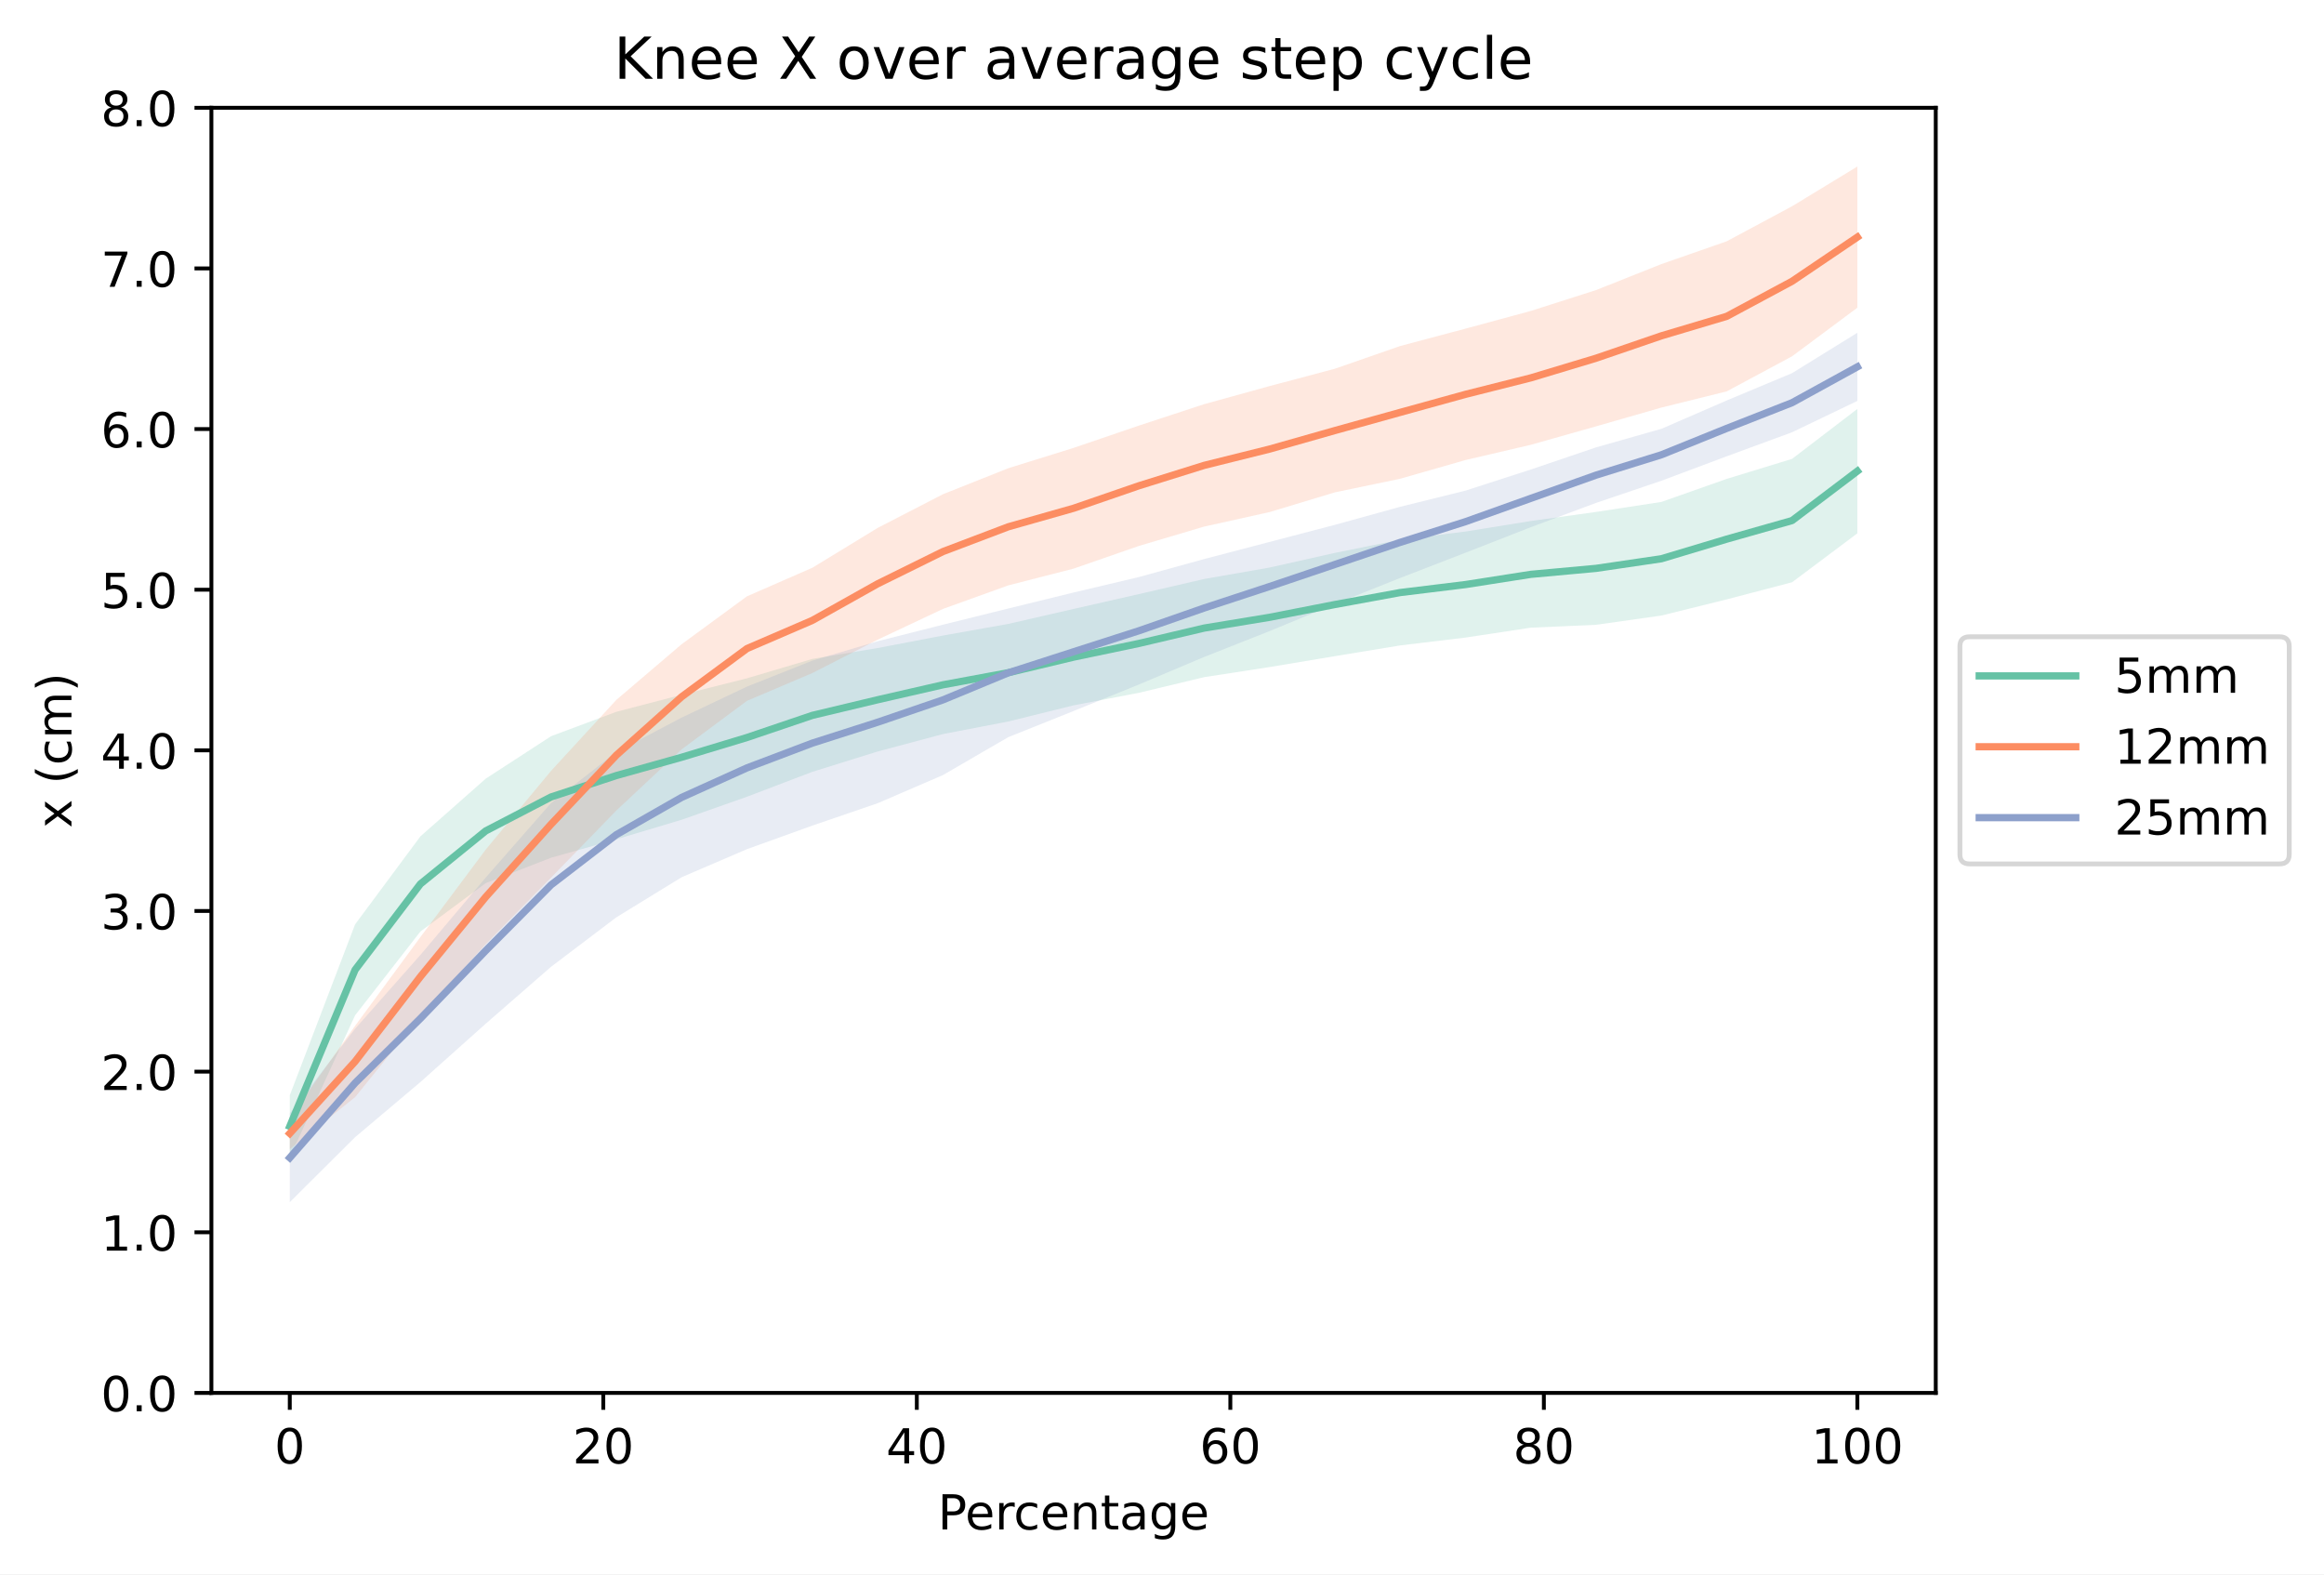
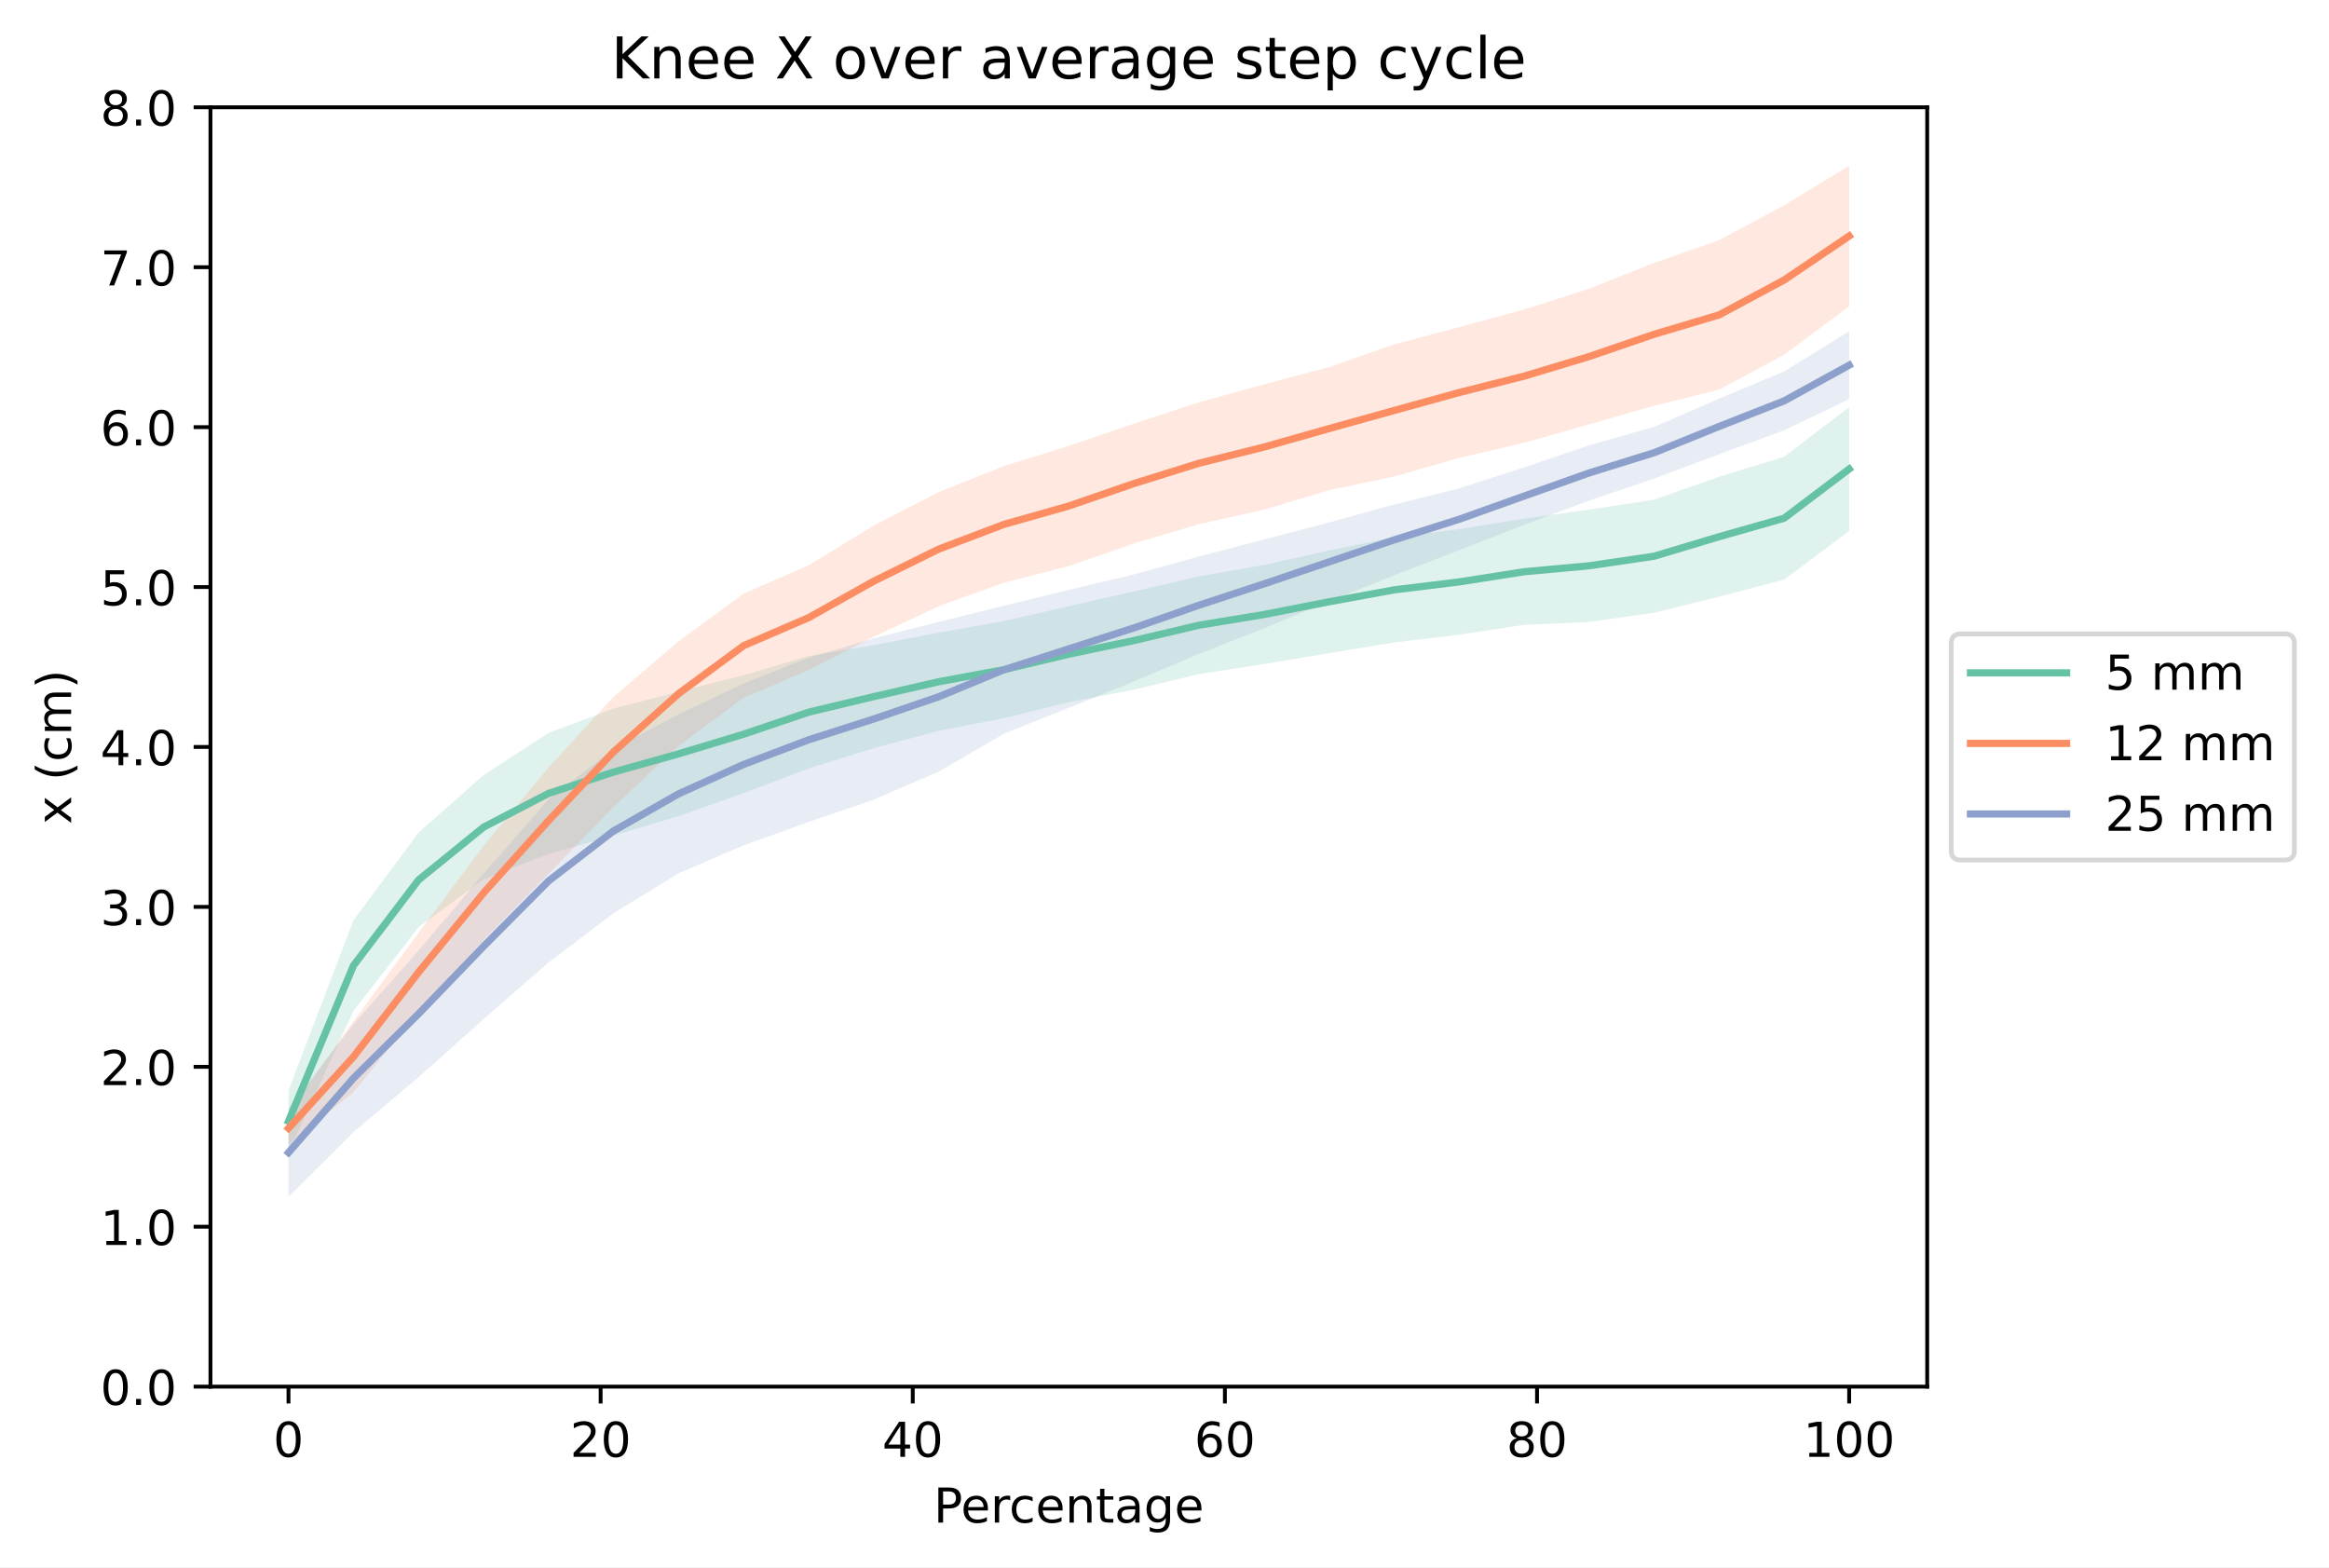
- <svg xmlns="http://www.w3.org/2000/svg" xmlns:xlink="http://www.w3.org/1999/xlink" width="481.308pt" height="325.986pt" viewBox="0 0 481.308 325.986" version="1.1">
+ <svg xmlns="http://www.w3.org/2000/svg" xmlns:xlink="http://www.w3.org/1999/xlink" width="484.486pt" height="325.986pt" viewBox="0 0 484.486 325.986" version="1.1">
  <defs>
    <style type="text/css">*{stroke-linejoin: round; stroke-linecap: butt}</style>
  </defs>
  <g id="figure_1">
    <g id="patch_1">
-       <path d="M 0 325.986  L 481.308 325.986  L 481.308 0  L 0 0  z " style="fill: #ffffff" />
+       <path d="M 0 325.986  L 484.486 325.986  L 484.486 0  L 0 0  z " style="fill: #ffffff" />
    </g>
    <g id="axes_1">
      <g id="patch_2">
        <path d="M 43.781 288.43  L 400.901 288.43  L 400.901 22.318  L 43.781 22.318  z " style="fill: #ffffff" />
      </g>
      <g id="FillBetweenPolyCollection_1">
-         <path d="M 60.014 226.812  L 60.014 239.657  L 73.541 210.243  L 87.069 192.886  L 100.596 182.869  L 114.123 177.612  L 127.65 173.793  L 141.178 169.742  L 154.705 164.978  L 168.232 159.822  L 181.759 155.613  L 195.287 152.002  L 208.814 149.399  L 222.341 146.055  L 235.869 143.459  L 249.396 140.218  L 262.923 138.13  L 276.45 135.872  L 289.978 133.648  L 303.505 132.023  L 317.032 129.974  L 330.559 129.376  L 344.087 127.462  L 357.614 124.112  L 371.141 120.569  L 384.669 110.431  L 384.669 84.673  L 384.669 84.673  L 371.141 95.019  L 357.614 99.16  L 344.087 103.933  L 330.559 106.004  L 317.032 107.886  L 303.505 110.065  L 289.978 111.755  L 276.45 114.49  L 262.923 117.525  L 249.396 119.889  L 235.869 123.019  L 222.341 126.094  L 208.814 129.195  L 195.287 131.604  L 181.759 134.191  L 168.232 136.445  L 154.705 140.455  L 141.178 143.862  L 127.65 147.393  L 114.123 152.446  L 100.596 161.238  L 87.069 173.186  L 73.541 191.408  L 60.014 226.812  z " clip-path="url(#pacc572ce08)" style="fill: #66c2a5; fill-opacity: 0.2" />
+         <path d="M 60.014 226.812  L 60.014 239.657  L 73.541 210.243  L 87.069 192.886  L 100.596 182.869  L 114.123 177.612  L 127.65 173.793  L 141.178 169.742  L 154.705 164.978  L 168.232 159.822  L 181.759 155.613  L 195.287 152.002  L 208.814 149.399  L 222.341 146.055  L 235.869 143.459  L 249.396 140.218  L 262.923 138.13  L 276.45 135.872  L 289.978 133.648  L 303.505 132.023  L 317.032 129.974  L 330.559 129.376  L 344.087 127.462  L 357.614 124.112  L 371.141 120.569  L 384.669 110.431  L 384.669 84.673  L 384.669 84.673  L 371.141 95.019  L 357.614 99.16  L 344.087 103.933  L 330.559 106.004  L 317.032 107.886  L 303.505 110.065  L 289.978 111.755  L 276.45 114.49  L 262.923 117.525  L 249.396 119.889  L 235.869 123.019  L 222.341 126.094  L 208.814 129.195  L 195.287 131.604  L 181.759 134.191  L 168.232 136.445  L 154.705 140.455  L 141.178 143.862  L 127.65 147.393  L 114.123 152.446  L 100.596 161.238  L 87.069 173.186  L 73.541 191.408  L 60.014 226.812  z " clip-path="url(#p4d98923d6b)" style="fill: #66c2a5; fill-opacity: 0.2" />
      </g>
      <g id="FillBetweenPolyCollection_2">
-         <path d="M 60.014 231.448  L 60.014 237.941  L 73.541 227.193  L 87.069 210.433  L 100.596 195.53  L 114.123 181.738  L 127.65 167.824  L 141.178 155.154  L 154.705 145.115  L 168.232 139.367  L 181.759 132.46  L 195.287 126.09  L 208.814 121.215  L 222.341 117.749  L 235.869 113.046  L 249.396 109.036  L 262.923 106.038  L 276.45 101.955  L 289.978 99.134  L 303.505 95.262  L 317.032 92.106  L 330.559 88.28  L 344.087 84.397  L 357.614 81.041  L 371.141 73.78  L 384.669 63.717  L 384.669 34.478  L 384.669 34.478  L 371.141 42.709  L 357.614 49.963  L 344.087 54.68  L 330.559 60.063  L 317.032 64.388  L 303.505 68.054  L 289.978 71.652  L 276.45 76.357  L 262.923 79.95  L 249.396 83.688  L 235.869 88.128  L 222.341 92.746  L 208.814 96.956  L 195.287 102.34  L 181.759 109.32  L 168.232 117.569  L 154.705 123.477  L 141.178 133.39  L 127.65 144.921  L 114.123 159.629  L 100.596 175.929  L 87.069 194.035  L 73.541 212.421  L 60.014 231.448  z " clip-path="url(#pacc572ce08)" style="fill: #fc8d62; fill-opacity: 0.2" />
+         <path d="M 60.014 231.448  L 60.014 237.941  L 73.541 227.193  L 87.069 210.433  L 100.596 195.53  L 114.123 181.738  L 127.65 167.824  L 141.178 155.154  L 154.705 145.115  L 168.232 139.367  L 181.759 132.46  L 195.287 126.09  L 208.814 121.215  L 222.341 117.749  L 235.869 113.046  L 249.396 109.036  L 262.923 106.038  L 276.45 101.955  L 289.978 99.134  L 303.505 95.262  L 317.032 92.106  L 330.559 88.28  L 344.087 84.397  L 357.614 81.041  L 371.141 73.78  L 384.669 63.717  L 384.669 34.478  L 384.669 34.478  L 371.141 42.709  L 357.614 49.963  L 344.087 54.68  L 330.559 60.063  L 317.032 64.388  L 303.505 68.054  L 289.978 71.652  L 276.45 76.357  L 262.923 79.95  L 249.396 83.688  L 235.869 88.128  L 222.341 92.746  L 208.814 96.956  L 195.287 102.34  L 181.759 109.32  L 168.232 117.569  L 154.705 123.477  L 141.178 133.39  L 127.65 144.921  L 114.123 159.629  L 100.596 175.929  L 87.069 194.035  L 73.541 212.421  L 60.014 231.448  z " clip-path="url(#p4d98923d6b)" style="fill: #fc8d62; fill-opacity: 0.2" />
      </g>
      <g id="FillBetweenPolyCollection_3">
-         <path d="M 60.014 230.541  L 60.014 248.937  L 73.541 235.477  L 87.069 224.057  L 100.596 211.977  L 114.123 200.193  L 127.65 189.945  L 141.178 181.642  L 154.705 175.832  L 168.232 170.958  L 181.759 166.326  L 195.287 160.495  L 208.814 152.643  L 222.341 147.226  L 235.869 141.739  L 249.396 136.03  L 262.923 130.686  L 276.45 125.093  L 289.978 119.677  L 303.505 114.451  L 317.032 109.162  L 330.559 104.131  L 344.087 99.548  L 357.614 94.483  L 371.141 89.507  L 384.669 83.015  L 384.669 68.903  L 384.669 68.903  L 371.141 77.267  L 357.614 82.922  L 344.087 88.792  L 330.559 92.633  L 317.032 97.223  L 303.505 101.594  L 289.978 104.944  L 276.45 108.681  L 262.923 112.22  L 249.396 115.759  L 235.869 119.491  L 222.341 122.693  L 208.814 126.002  L 195.287 129.357  L 181.759 132.78  L 168.232 136.799  L 154.705 142.174  L 141.178 148.588  L 127.65 155.716  L 114.123 166.286  L 100.596 181.723  L 87.069 197.731  L 73.541 213.033  L 60.014 230.541  z " clip-path="url(#pacc572ce08)" style="fill: #8da0cb; fill-opacity: 0.2" />
+         <path d="M 60.014 230.541  L 60.014 248.937  L 73.541 235.477  L 87.069 224.057  L 100.596 211.977  L 114.123 200.193  L 127.65 189.945  L 141.178 181.642  L 154.705 175.832  L 168.232 170.958  L 181.759 166.326  L 195.287 160.495  L 208.814 152.643  L 222.341 147.226  L 235.869 141.739  L 249.396 136.03  L 262.923 130.686  L 276.45 125.093  L 289.978 119.677  L 303.505 114.451  L 317.032 109.162  L 330.559 104.131  L 344.087 99.548  L 357.614 94.483  L 371.141 89.507  L 384.669 83.015  L 384.669 68.903  L 384.669 68.903  L 371.141 77.267  L 357.614 82.922  L 344.087 88.792  L 330.559 92.633  L 317.032 97.223  L 303.505 101.594  L 289.978 104.944  L 276.45 108.681  L 262.923 112.22  L 249.396 115.759  L 235.869 119.491  L 222.341 122.693  L 208.814 126.002  L 195.287 129.357  L 181.759 132.78  L 168.232 136.799  L 154.705 142.174  L 141.178 148.588  L 127.65 155.716  L 114.123 166.286  L 100.596 181.723  L 87.069 197.731  L 73.541 213.033  L 60.014 230.541  z " clip-path="url(#p4d98923d6b)" style="fill: #8da0cb; fill-opacity: 0.2" />
      </g>
      <g id="matplotlib.axis_1">
        <g id="xtick_1">
          <g id="line2d_1">
            <defs>
-               <path id="m74bc55364f" d="M 0 0  L 0 3.5  " style="stroke: #000000; stroke-width: 0.8" />
+               <path id="m570916a344" d="M 0 0  L 0 3.5  " style="stroke: #000000; stroke-width: 0.8" />
            </defs>
            <g>
-               <use xlink:href="#m74bc55364f" x="60.014" y="288.43" style="stroke: #000000; stroke-width: 0.8" />
+               <use xlink:href="#m570916a344" x="60.014" y="288.43" style="stroke: #000000; stroke-width: 0.8" />
            </g>
          </g>
          <g id="text_1">
            <g transform="translate(56.83273 303.0286) scale(0.1 -0.1)">
              <defs>
                <path id="DejaVuSans-30" d="M 2034 4250  Q 1547 4250 1301 3770  Q 1056 3291 1056 2328  Q 1056 1369 1301 889  Q 1547 409 2034 409  Q 2525 409 2770 889  Q 3016 1369 3016 2328  Q 3016 3291 2770 3770  Q 2525 4250 2034 4250  z M 2034 4750  Q 2819 4750 3233 4129  Q 3647 3509 3647 2328  Q 3647 1150 3233 529  Q 2819 -91 2034 -91  Q 1250 -91 836 529  Q 422 1150 422 2328  Q 422 3509 836 4129  Q 1250 4750 2034 4750  z " transform="scale(0.015625)" />
              </defs>
              <use xlink:href="#DejaVuSans-30" />
            </g>
          </g>
        </g>
        <g id="xtick_2">
          <g id="line2d_2">
            <g>
-               <use xlink:href="#m74bc55364f" x="124.945" y="288.43" style="stroke: #000000; stroke-width: 0.8" />
+               <use xlink:href="#m570916a344" x="124.945" y="288.43" style="stroke: #000000; stroke-width: 0.8" />
            </g>
          </g>
          <g id="text_2">
            <g transform="translate(118.5824 303.0286) scale(0.1 -0.1)">
              <defs>
                <path id="DejaVuSans-32" d="M 1228 531  L 3431 531  L 3431 0  L 469 0  L 469 531  Q 828 903 1448 1529  Q 2069 2156 2228 2338  Q 2531 2678 2651 2914  Q 2772 3150 2772 3378  Q 2772 3750 2511 3984  Q 2250 4219 1831 4219  Q 1534 4219 1204 4116  Q 875 4013 500 3803  L 500 4441  Q 881 4594 1212 4672  Q 1544 4750 1819 4750  Q 2544 4750 2975 4387  Q 3406 4025 3406 3419  Q 3406 3131 3298 2873  Q 3191 2616 2906 2266  Q 2828 2175 2409 1742  Q 1991 1309 1228 531  z " transform="scale(0.015625)" />
              </defs>
              <use xlink:href="#DejaVuSans-32" />
              <use xlink:href="#DejaVuSans-30" transform="translate(63.62305 0)" />
            </g>
          </g>
        </g>
        <g id="xtick_3">
          <g id="line2d_3">
            <g>
-               <use xlink:href="#m74bc55364f" x="189.876" y="288.43" style="stroke: #000000; stroke-width: 0.8" />
+               <use xlink:href="#m570916a344" x="189.876" y="288.43" style="stroke: #000000; stroke-width: 0.8" />
            </g>
          </g>
          <g id="text_3">
            <g transform="translate(183.5133 303.0286) scale(0.1 -0.1)">
              <defs>
                <path id="DejaVuSans-34" d="M 2419 4116  L 825 1625  L 2419 1625  L 2419 4116  z M 2253 4666  L 3047 4666  L 3047 1625  L 3713 1625  L 3713 1100  L 3047 1100  L 3047 0  L 2419 0  L 2419 1100  L 313 1100  L 313 1709  L 2253 4666  z " transform="scale(0.015625)" />
              </defs>
              <use xlink:href="#DejaVuSans-34" />
              <use xlink:href="#DejaVuSans-30" transform="translate(63.62305 0)" />
            </g>
          </g>
        </g>
        <g id="xtick_4">
          <g id="line2d_4">
            <g>
-               <use xlink:href="#m74bc55364f" x="254.807" y="288.43" style="stroke: #000000; stroke-width: 0.8" />
+               <use xlink:href="#m570916a344" x="254.807" y="288.43" style="stroke: #000000; stroke-width: 0.8" />
            </g>
          </g>
          <g id="text_4">
            <g transform="translate(248.4442 303.0286) scale(0.1 -0.1)">
              <defs>
                <path id="DejaVuSans-36" d="M 2113 2584  Q 1688 2584 1439 2293  Q 1191 2003 1191 1497  Q 1191 994 1439 701  Q 1688 409 2113 409  Q 2538 409 2786 701  Q 3034 994 3034 1497  Q 3034 2003 2786 2293  Q 2538 2584 2113 2584  z M 3366 4563  L 3366 3988  Q 3128 4100 2886 4159  Q 2644 4219 2406 4219  Q 1781 4219 1451 3797  Q 1122 3375 1075 2522  Q 1259 2794 1537 2939  Q 1816 3084 2150 3084  Q 2853 3084 3261 2657  Q 3669 2231 3669 1497  Q 3669 778 3244 343  Q 2819 -91 2113 -91  Q 1303 -91 875 529  Q 447 1150 447 2328  Q 447 3434 972 4092  Q 1497 4750 2381 4750  Q 2619 4750 2861 4703  Q 3103 4656 3366 4563  z " transform="scale(0.015625)" />
              </defs>
              <use xlink:href="#DejaVuSans-36" />
              <use xlink:href="#DejaVuSans-30" transform="translate(63.62305 0)" />
            </g>
          </g>
        </g>
        <g id="xtick_5">
          <g id="line2d_5">
            <g>
-               <use xlink:href="#m74bc55364f" x="319.738" y="288.43" style="stroke: #000000; stroke-width: 0.8" />
+               <use xlink:href="#m570916a344" x="319.738" y="288.43" style="stroke: #000000; stroke-width: 0.8" />
            </g>
          </g>
          <g id="text_5">
            <g transform="translate(313.3751 303.0286) scale(0.1 -0.1)">
              <defs>
                <path id="DejaVuSans-38" d="M 2034 2216  Q 1584 2216 1326 1975  Q 1069 1734 1069 1313  Q 1069 891 1326 650  Q 1584 409 2034 409  Q 2484 409 2743 651  Q 3003 894 3003 1313  Q 3003 1734 2745 1975  Q 2488 2216 2034 2216  z M 1403 2484  Q 997 2584 770 2862  Q 544 3141 544 3541  Q 544 4100 942 4425  Q 1341 4750 2034 4750  Q 2731 4750 3128 4425  Q 3525 4100 3525 3541  Q 3525 3141 3298 2862  Q 3072 2584 2669 2484  Q 3125 2378 3379 2068  Q 3634 1759 3634 1313  Q 3634 634 3220 271  Q 2806 -91 2034 -91  Q 1263 -91 848 271  Q 434 634 434 1313  Q 434 1759 690 2068  Q 947 2378 1403 2484  z M 1172 3481  Q 1172 3119 1398 2916  Q 1625 2713 2034 2713  Q 2441 2713 2670 2916  Q 2900 3119 2900 3481  Q 2900 3844 2670 4047  Q 2441 4250 2034 4250  Q 1625 4250 1398 4047  Q 1172 3844 1172 3481  z " transform="scale(0.015625)" />
              </defs>
              <use xlink:href="#DejaVuSans-38" />
              <use xlink:href="#DejaVuSans-30" transform="translate(63.62305 0)" />
            </g>
          </g>
        </g>
        <g id="xtick_6">
          <g id="line2d_6">
            <g>
-               <use xlink:href="#m74bc55364f" x="384.669" y="288.43" style="stroke: #000000; stroke-width: 0.8" />
+               <use xlink:href="#m570916a344" x="384.669" y="288.43" style="stroke: #000000; stroke-width: 0.8" />
            </g>
          </g>
          <g id="text_6">
            <g transform="translate(375.1248 303.0286) scale(0.1 -0.1)">
              <defs>
                <path id="DejaVuSans-31" d="M 794 531  L 1825 531  L 1825 4091  L 703 3866  L 703 4441  L 1819 4666  L 2450 4666  L 2450 531  L 3481 531  L 3481 0  L 794 0  L 794 531  z " transform="scale(0.015625)" />
              </defs>
              <use xlink:href="#DejaVuSans-31" />
              <use xlink:href="#DejaVuSans-30" transform="translate(63.62305 0)" />
              <use xlink:href="#DejaVuSans-30" transform="translate(127.2461 0)" />
            </g>
          </g>
        </g>
        <g id="text_7">
          <g transform="translate(194.2186 316.7067) scale(0.1 -0.1)">
            <defs>
              <path id="DejaVuSans-50" d="M 1259 4147  L 1259 2394  L 2053 2394  Q 2494 2394 2734 2622  Q 2975 2850 2975 3272  Q 2975 3691 2734 3919  Q 2494 4147 2053 4147  L 1259 4147  z M 628 4666  L 2053 4666  Q 2838 4666 3239 4311  Q 3641 3956 3641 3272  Q 3641 2581 3239 2228  Q 2838 1875 2053 1875  L 1259 1875  L 1259 0  L 628 0  L 628 4666  z " transform="scale(0.015625)" />
              <path id="DejaVuSans-65" d="M 3597 1894  L 3597 1613  L 953 1613  Q 991 1019 1311 708  Q 1631 397 2203 397  Q 2534 397 2845 478  Q 3156 559 3463 722  L 3463 178  Q 3153 47 2828 -22  Q 2503 -91 2169 -91  Q 1331 -91 842 396  Q 353 884 353 1716  Q 353 2575 817 3079  Q 1281 3584 2069 3584  Q 2775 3584 3186 3129  Q 3597 2675 3597 1894  z M 3022 2063  Q 3016 2534 2758 2815  Q 2500 3097 2075 3097  Q 1594 3097 1305 2825  Q 1016 2553 972 2059  L 3022 2063  z " transform="scale(0.015625)" />
              <path id="DejaVuSans-72" d="M 2631 2963  Q 2534 3019 2420 3045  Q 2306 3072 2169 3072  Q 1681 3072 1420 2755  Q 1159 2438 1159 1844  L 1159 0  L 581 0  L 581 3500  L 1159 3500  L 1159 2956  Q 1341 3275 1631 3429  Q 1922 3584 2338 3584  Q 2397 3584 2469 3576  Q 2541 3569 2628 3553  L 2631 2963  z " transform="scale(0.015625)" />
              <path id="DejaVuSans-63" d="M 3122 3366  L 3122 2828  Q 2878 2963 2633 3030  Q 2388 3097 2138 3097  Q 1578 3097 1268 2742  Q 959 2388 959 1747  Q 959 1106 1268 751  Q 1578 397 2138 397  Q 2388 397 2633 464  Q 2878 531 3122 666  L 3122 134  Q 2881 22 2623 -34  Q 2366 -91 2075 -91  Q 1284 -91 818 406  Q 353 903 353 1747  Q 353 2603 823 3093  Q 1294 3584 2113 3584  Q 2378 3584 2631 3529  Q 2884 3475 3122 3366  z " transform="scale(0.015625)" />
              <path id="DejaVuSans-6e" d="M 3513 2113  L 3513 0  L 2938 0  L 2938 2094  Q 2938 2591 2744 2837  Q 2550 3084 2163 3084  Q 1697 3084 1428 2787  Q 1159 2491 1159 1978  L 1159 0  L 581 0  L 581 3500  L 1159 3500  L 1159 2956  Q 1366 3272 1645 3428  Q 1925 3584 2291 3584  Q 2894 3584 3203 3211  Q 3513 2838 3513 2113  z " transform="scale(0.015625)" />
              <path id="DejaVuSans-74" d="M 1172 4494  L 1172 3500  L 2356 3500  L 2356 3053  L 1172 3053  L 1172 1153  Q 1172 725 1289 603  Q 1406 481 1766 481  L 2356 481  L 2356 0  L 1766 0  Q 1100 0 847 248  Q 594 497 594 1153  L 594 3053  L 172 3053  L 172 3500  L 594 3500  L 594 4494  L 1172 4494  z " transform="scale(0.015625)" />
              <path id="DejaVuSans-61" d="M 2194 1759  Q 1497 1759 1228 1600  Q 959 1441 959 1056  Q 959 750 1161 570  Q 1363 391 1709 391  Q 2188 391 2477 730  Q 2766 1069 2766 1631  L 2766 1759  L 2194 1759  z M 3341 1997  L 3341 0  L 2766 0  L 2766 531  Q 2569 213 2275 61  Q 1981 -91 1556 -91  Q 1019 -91 701 211  Q 384 513 384 1019  Q 384 1609 779 1909  Q 1175 2209 1959 2209  L 2766 2209  L 2766 2266  Q 2766 2663 2505 2880  Q 2244 3097 1772 3097  Q 1472 3097 1187 3025  Q 903 2953 641 2809  L 641 3341  Q 956 3463 1253 3523  Q 1550 3584 1831 3584  Q 2591 3584 2966 3190  Q 3341 2797 3341 1997  z " transform="scale(0.015625)" />
              <path id="DejaVuSans-67" d="M 2906 1791  Q 2906 2416 2648 2759  Q 2391 3103 1925 3103  Q 1463 3103 1205 2759  Q 947 2416 947 1791  Q 947 1169 1205 825  Q 1463 481 1925 481  Q 2391 481 2648 825  Q 2906 1169 2906 1791  z M 3481 434  Q 3481 -459 3084 -895  Q 2688 -1331 1869 -1331  Q 1566 -1331 1297 -1286  Q 1028 -1241 775 -1147  L 775 -588  Q 1028 -725 1275 -790  Q 1522 -856 1778 -856  Q 2344 -856 2625 -561  Q 2906 -266 2906 331  L 2906 616  Q 2728 306 2450 153  Q 2172 0 1784 0  Q 1141 0 747 490  Q 353 981 353 1791  Q 353 2603 747 3093  Q 1141 3584 1784 3584  Q 2172 3584 2450 3431  Q 2728 3278 2906 2969  L 2906 3500  L 3481 3500  L 3481 434  z " transform="scale(0.015625)" />
            </defs>
            <use xlink:href="#DejaVuSans-50" />
            <use xlink:href="#DejaVuSans-65" transform="translate(56.67773 0)" />
            <use xlink:href="#DejaVuSans-72" transform="translate(118.2012 0)" />
            <use xlink:href="#DejaVuSans-63" transform="translate(157.0645 0)" />
            <use xlink:href="#DejaVuSans-65" transform="translate(212.0449 0)" />
            <use xlink:href="#DejaVuSans-6e" transform="translate(273.5684 0)" />
            <use xlink:href="#DejaVuSans-74" transform="translate(336.9473 0)" />
            <use xlink:href="#DejaVuSans-61" transform="translate(376.1562 0)" />
            <use xlink:href="#DejaVuSans-67" transform="translate(437.4355 0)" />
            <use xlink:href="#DejaVuSans-65" transform="translate(500.9121 0)" />
          </g>
        </g>
      </g>
      <g id="matplotlib.axis_2">
        <g id="ytick_1">
          <g id="line2d_7">
            <defs>
-               <path id="m2665f0164a" d="M 0 0  L -3.5 0  " style="stroke: #000000; stroke-width: 0.8" />
+               <path id="m52123c7df5" d="M 0 0  L -3.5 0  " style="stroke: #000000; stroke-width: 0.8" />
            </defs>
            <g>
-               <use xlink:href="#m2665f0164a" x="43.781" y="288.43" style="stroke: #000000; stroke-width: 0.8" />
+               <use xlink:href="#m52123c7df5" x="43.781" y="288.43" style="stroke: #000000; stroke-width: 0.8" />
            </g>
          </g>
          <g id="text_8">
            <g transform="translate(20.87813 292.2293) scale(0.1 -0.1)">
              <defs>
                <path id="DejaVuSans-2e" d="M 684 794  L 1344 794  L 1344 0  L 684 0  L 684 794  z " transform="scale(0.015625)" />
              </defs>
              <use xlink:href="#DejaVuSans-30" />
              <use xlink:href="#DejaVuSans-2e" transform="translate(63.62305 0)" />
              <use xlink:href="#DejaVuSans-30" transform="translate(95.41016 0)" />
            </g>
          </g>
        </g>
        <g id="ytick_2">
          <g id="line2d_8">
            <g>
-               <use xlink:href="#m2665f0164a" x="43.781" y="255.166" style="stroke: #000000; stroke-width: 0.8" />
+               <use xlink:href="#m52123c7df5" x="43.781" y="255.166" style="stroke: #000000; stroke-width: 0.8" />
            </g>
          </g>
          <g id="text_9">
            <g transform="translate(20.87813 258.9653) scale(0.1 -0.1)">
              <use xlink:href="#DejaVuSans-31" />
              <use xlink:href="#DejaVuSans-2e" transform="translate(63.62305 0)" />
              <use xlink:href="#DejaVuSans-30" transform="translate(95.41016 0)" />
            </g>
          </g>
        </g>
        <g id="ytick_3">
          <g id="line2d_9">
            <g>
-               <use xlink:href="#m2665f0164a" x="43.781" y="221.902" style="stroke: #000000; stroke-width: 0.8" />
+               <use xlink:href="#m52123c7df5" x="43.781" y="221.902" style="stroke: #000000; stroke-width: 0.8" />
            </g>
          </g>
          <g id="text_10">
            <g transform="translate(20.87813 225.7013) scale(0.1 -0.1)">
              <use xlink:href="#DejaVuSans-32" />
              <use xlink:href="#DejaVuSans-2e" transform="translate(63.62305 0)" />
              <use xlink:href="#DejaVuSans-30" transform="translate(95.41016 0)" />
            </g>
          </g>
        </g>
        <g id="ytick_4">
          <g id="line2d_10">
            <g>
-               <use xlink:href="#m2665f0164a" x="43.781" y="188.638" style="stroke: #000000; stroke-width: 0.8" />
+               <use xlink:href="#m52123c7df5" x="43.781" y="188.638" style="stroke: #000000; stroke-width: 0.8" />
            </g>
          </g>
          <g id="text_11">
            <g transform="translate(20.87813 192.4373) scale(0.1 -0.1)">
              <defs>
                <path id="DejaVuSans-33" d="M 2597 2516  Q 3050 2419 3304 2112  Q 3559 1806 3559 1356  Q 3559 666 3084 287  Q 2609 -91 1734 -91  Q 1441 -91 1130 -33  Q 819 25 488 141  L 488 750  Q 750 597 1062 519  Q 1375 441 1716 441  Q 2309 441 2620 675  Q 2931 909 2931 1356  Q 2931 1769 2642 2001  Q 2353 2234 1838 2234  L 1294 2234  L 1294 2753  L 1863 2753  Q 2328 2753 2575 2939  Q 2822 3125 2822 3475  Q 2822 3834 2567 4026  Q 2313 4219 1838 4219  Q 1578 4219 1281 4162  Q 984 4106 628 3988  L 628 4550  Q 988 4650 1302 4700  Q 1616 4750 1894 4750  Q 2613 4750 3031 4423  Q 3450 4097 3450 3541  Q 3450 3153 3228 2886  Q 3006 2619 2597 2516  z " transform="scale(0.015625)" />
              </defs>
              <use xlink:href="#DejaVuSans-33" />
              <use xlink:href="#DejaVuSans-2e" transform="translate(63.62305 0)" />
              <use xlink:href="#DejaVuSans-30" transform="translate(95.41016 0)" />
            </g>
          </g>
        </g>
        <g id="ytick_5">
          <g id="line2d_11">
            <g>
-               <use xlink:href="#m2665f0164a" x="43.781" y="155.374" style="stroke: #000000; stroke-width: 0.8" />
+               <use xlink:href="#m52123c7df5" x="43.781" y="155.374" style="stroke: #000000; stroke-width: 0.8" />
            </g>
          </g>
          <g id="text_12">
            <g transform="translate(20.87813 159.1733) scale(0.1 -0.1)">
              <use xlink:href="#DejaVuSans-34" />
              <use xlink:href="#DejaVuSans-2e" transform="translate(63.62305 0)" />
              <use xlink:href="#DejaVuSans-30" transform="translate(95.41016 0)" />
            </g>
          </g>
        </g>
        <g id="ytick_6">
          <g id="line2d_12">
            <g>
-               <use xlink:href="#m2665f0164a" x="43.781" y="122.11" style="stroke: #000000; stroke-width: 0.8" />
+               <use xlink:href="#m52123c7df5" x="43.781" y="122.11" style="stroke: #000000; stroke-width: 0.8" />
            </g>
          </g>
          <g id="text_13">
            <g transform="translate(20.87813 125.9093) scale(0.1 -0.1)">
              <defs>
                <path id="DejaVuSans-35" d="M 691 4666  L 3169 4666  L 3169 4134  L 1269 4134  L 1269 2991  Q 1406 3038 1543 3061  Q 1681 3084 1819 3084  Q 2600 3084 3056 2656  Q 3513 2228 3513 1497  Q 3513 744 3044 326  Q 2575 -91 1722 -91  Q 1428 -91 1123 -41  Q 819 9 494 109  L 494 744  Q 775 591 1075 516  Q 1375 441 1709 441  Q 2250 441 2565 725  Q 2881 1009 2881 1497  Q 2881 1984 2565 2268  Q 2250 2553 1709 2553  Q 1456 2553 1204 2497  Q 953 2441 691 2322  L 691 4666  z " transform="scale(0.015625)" />
              </defs>
              <use xlink:href="#DejaVuSans-35" />
              <use xlink:href="#DejaVuSans-2e" transform="translate(63.62305 0)" />
              <use xlink:href="#DejaVuSans-30" transform="translate(95.41016 0)" />
            </g>
          </g>
        </g>
        <g id="ytick_7">
          <g id="line2d_13">
            <g>
-               <use xlink:href="#m2665f0164a" x="43.781" y="88.846" style="stroke: #000000; stroke-width: 0.8" />
+               <use xlink:href="#m52123c7df5" x="43.781" y="88.846" style="stroke: #000000; stroke-width: 0.8" />
            </g>
          </g>
          <g id="text_14">
            <g transform="translate(20.87813 92.64534) scale(0.1 -0.1)">
              <use xlink:href="#DejaVuSans-36" />
              <use xlink:href="#DejaVuSans-2e" transform="translate(63.62305 0)" />
              <use xlink:href="#DejaVuSans-30" transform="translate(95.41016 0)" />
            </g>
          </g>
        </g>
        <g id="ytick_8">
          <g id="line2d_14">
            <g>
-               <use xlink:href="#m2665f0164a" x="43.781" y="55.582" style="stroke: #000000; stroke-width: 0.8" />
+               <use xlink:href="#m52123c7df5" x="43.781" y="55.582" style="stroke: #000000; stroke-width: 0.8" />
            </g>
          </g>
          <g id="text_15">
            <g transform="translate(20.87813 59.38134) scale(0.1 -0.1)">
              <defs>
                <path id="DejaVuSans-37" d="M 525 4666  L 3525 4666  L 3525 4397  L 1831 0  L 1172 0  L 2766 4134  L 525 4134  L 525 4666  z " transform="scale(0.015625)" />
              </defs>
              <use xlink:href="#DejaVuSans-37" />
              <use xlink:href="#DejaVuSans-2e" transform="translate(63.62305 0)" />
              <use xlink:href="#DejaVuSans-30" transform="translate(95.41016 0)" />
            </g>
          </g>
        </g>
        <g id="ytick_9">
          <g id="line2d_15">
            <g>
-               <use xlink:href="#m2665f0164a" x="43.781" y="22.318" style="stroke: #000000; stroke-width: 0.8" />
+               <use xlink:href="#m52123c7df5" x="43.781" y="22.318" style="stroke: #000000; stroke-width: 0.8" />
            </g>
          </g>
          <g id="text_16">
            <g transform="translate(20.87813 26.11734) scale(0.1 -0.1)">
              <use xlink:href="#DejaVuSans-38" />
              <use xlink:href="#DejaVuSans-2e" transform="translate(63.62305 0)" />
              <use xlink:href="#DejaVuSans-30" transform="translate(95.41016 0)" />
            </g>
          </g>
        </g>
        <g id="text_17">
          <g transform="translate(14.79844 171.4437) rotate(-90) scale(0.1 -0.1)">
            <defs>
              <path id="DejaVuSans-78" d="M 3513 3500  L 2247 1797  L 3578 0  L 2900 0  L 1881 1375  L 863 0  L 184 0  L 1544 1831  L 300 3500  L 978 3500  L 1906 2253  L 2834 3500  L 3513 3500  z " transform="scale(0.015625)" />
              <path id="DejaVuSans-20" transform="scale(0.015625)" />
              <path id="DejaVuSans-28" d="M 1984 4856  Q 1566 4138 1362 3434  Q 1159 2731 1159 2009  Q 1159 1288 1364 580  Q 1569 -128 1984 -844  L 1484 -844  Q 1016 -109 783 600  Q 550 1309 550 2009  Q 550 2706 781 3412  Q 1013 4119 1484 4856  L 1984 4856  z " transform="scale(0.015625)" />
              <path id="DejaVuSans-6d" d="M 3328 2828  Q 3544 3216 3844 3400  Q 4144 3584 4550 3584  Q 5097 3584 5394 3201  Q 5691 2819 5691 2113  L 5691 0  L 5113 0  L 5113 2094  Q 5113 2597 4934 2840  Q 4756 3084 4391 3084  Q 3944 3084 3684 2787  Q 3425 2491 3425 1978  L 3425 0  L 2847 0  L 2847 2094  Q 2847 2600 2669 2842  Q 2491 3084 2119 3084  Q 1678 3084 1418 2786  Q 1159 2488 1159 1978  L 1159 0  L 581 0  L 581 3500  L 1159 3500  L 1159 2956  Q 1356 3278 1631 3431  Q 1906 3584 2284 3584  Q 2666 3584 2933 3390  Q 3200 3197 3328 2828  z " transform="scale(0.015625)" />
              <path id="DejaVuSans-29" d="M 513 4856  L 1013 4856  Q 1481 4119 1714 3412  Q 1947 2706 1947 2009  Q 1947 1309 1714 600  Q 1481 -109 1013 -844  L 513 -844  Q 928 -128 1133 580  Q 1338 1288 1338 2009  Q 1338 2731 1133 3434  Q 928 4138 513 4856  z " transform="scale(0.015625)" />
            </defs>
            <use xlink:href="#DejaVuSans-78" />
            <use xlink:href="#DejaVuSans-20" transform="translate(59.17969 0)" />
            <use xlink:href="#DejaVuSans-28" transform="translate(90.9668 0)" />
            <use xlink:href="#DejaVuSans-63" transform="translate(129.9805 0)" />
            <use xlink:href="#DejaVuSans-6d" transform="translate(184.9609 0)" />
            <use xlink:href="#DejaVuSans-29" transform="translate(282.373 0)" />
          </g>
        </g>
      </g>
      <g id="line2d_16">
-         <path d="M 60.014 233.235  L 73.541 200.826  L 87.069 183.036  L 100.596 172.054  L 114.123 165.029  L 127.65 160.593  L 141.178 156.802  L 154.705 152.716  L 168.232 148.133  L 181.759 144.902  L 195.287 141.803  L 208.814 139.297  L 222.341 136.074  L 235.869 133.239  L 249.396 130.053  L 262.923 127.827  L 276.45 125.181  L 289.978 122.701  L 303.505 121.044  L 317.032 118.93  L 330.559 117.69  L 344.087 115.698  L 357.614 111.636  L 371.141 107.794  L 384.669 97.552  " clip-path="url(#pacc572ce08)" style="fill: none; stroke: #66c2a5; stroke-width: 1.5; stroke-linecap: square" />
+         <path d="M 60.014 233.235  L 73.541 200.826  L 87.069 183.036  L 100.596 172.054  L 114.123 165.029  L 127.65 160.593  L 141.178 156.802  L 154.705 152.716  L 168.232 148.133  L 181.759 144.902  L 195.287 141.803  L 208.814 139.297  L 222.341 136.074  L 235.869 133.239  L 249.396 130.053  L 262.923 127.827  L 276.45 125.181  L 289.978 122.701  L 303.505 121.044  L 317.032 118.93  L 330.559 117.69  L 344.087 115.698  L 357.614 111.636  L 371.141 107.794  L 384.669 97.552  " clip-path="url(#p4d98923d6b)" style="fill: none; stroke: #66c2a5; stroke-width: 1.5; stroke-linecap: square" />
      </g>
      <g id="line2d_17">
-         <path d="M 60.014 234.695  L 73.541 219.807  L 87.069 202.234  L 100.596 185.73  L 114.123 170.684  L 127.65 156.373  L 141.178 144.272  L 154.705 134.296  L 168.232 128.468  L 181.759 120.89  L 195.287 114.215  L 208.814 109.085  L 222.341 105.247  L 235.869 100.587  L 249.396 96.362  L 262.923 92.994  L 276.45 89.156  L 289.978 85.393  L 303.505 81.658  L 317.032 78.247  L 330.559 74.172  L 344.087 69.538  L 357.614 65.502  L 371.141 58.244  L 384.669 49.097  " clip-path="url(#pacc572ce08)" style="fill: none; stroke: #fc8d62; stroke-width: 1.5; stroke-linecap: square" />
+         <path d="M 60.014 234.695  L 73.541 219.807  L 87.069 202.234  L 100.596 185.73  L 114.123 170.684  L 127.65 156.373  L 141.178 144.272  L 154.705 134.296  L 168.232 128.468  L 181.759 120.89  L 195.287 114.215  L 208.814 109.085  L 222.341 105.247  L 235.869 100.587  L 249.396 96.362  L 262.923 92.994  L 276.45 89.156  L 289.978 85.393  L 303.505 81.658  L 317.032 78.247  L 330.559 74.172  L 344.087 69.538  L 357.614 65.502  L 371.141 58.244  L 384.669 49.097  " clip-path="url(#p4d98923d6b)" style="fill: none; stroke: #fc8d62; stroke-width: 1.5; stroke-linecap: square" />
      </g>
      <g id="line2d_18">
-         <path d="M 60.014 239.739  L 73.541 224.255  L 87.069 210.894  L 100.596 196.85  L 114.123 183.24  L 127.65 172.83  L 141.178 165.115  L 154.705 159.003  L 168.232 153.879  L 181.759 149.553  L 195.287 144.926  L 208.814 139.322  L 222.341 134.96  L 235.869 130.615  L 249.396 125.895  L 262.923 121.453  L 276.45 116.887  L 289.978 112.31  L 303.505 108.023  L 317.032 103.193  L 330.559 98.382  L 344.087 94.17  L 357.614 88.703  L 371.141 83.387  L 384.669 75.959  " clip-path="url(#pacc572ce08)" style="fill: none; stroke: #8da0cb; stroke-width: 1.5; stroke-linecap: square" />
+         <path d="M 60.014 239.739  L 73.541 224.255  L 87.069 210.894  L 100.596 196.85  L 114.123 183.24  L 127.65 172.83  L 141.178 165.115  L 154.705 159.003  L 168.232 153.879  L 181.759 149.553  L 195.287 144.926  L 208.814 139.322  L 222.341 134.96  L 235.869 130.615  L 249.396 125.895  L 262.923 121.453  L 276.45 116.887  L 289.978 112.31  L 303.505 108.023  L 317.032 103.193  L 330.559 98.382  L 344.087 94.17  L 357.614 88.703  L 371.141 83.387  L 384.669 75.959  " clip-path="url(#p4d98923d6b)" style="fill: none; stroke: #8da0cb; stroke-width: 1.5; stroke-linecap: square" />
      </g>
      <g id="patch_3">
        <path d="M 43.781 288.43  L 43.781 22.318  " style="fill: none; stroke: #000000; stroke-width: 0.8; stroke-linejoin: miter; stroke-linecap: square" />
      </g>
      <g id="patch_4">
        <path d="M 400.901 288.43  L 400.901 22.318  " style="fill: none; stroke: #000000; stroke-width: 0.8; stroke-linejoin: miter; stroke-linecap: square" />
      </g>
      <g id="patch_5">
        <path d="M 43.781 288.43  L 400.901 288.43  " style="fill: none; stroke: #000000; stroke-width: 0.8; stroke-linejoin: miter; stroke-linecap: square" />
      </g>
      <g id="patch_6">
        <path d="M 43.781 22.318  L 400.901 22.318  " style="fill: none; stroke: #000000; stroke-width: 0.8; stroke-linejoin: miter; stroke-linecap: square" />
      </g>
      <g id="text_18">
        <g transform="translate(127.1437 16.31812) scale(0.12 -0.12)">
          <defs>
            <path id="DejaVuSans-4b" d="M 628 4666  L 1259 4666  L 1259 2694  L 3353 4666  L 4166 4666  L 1850 2491  L 4331 0  L 3500 0  L 1259 2247  L 1259 0  L 628 0  L 628 4666  z " transform="scale(0.015625)" />
            <path id="DejaVuSans-58" d="M 403 4666  L 1081 4666  L 2241 2931  L 3406 4666  L 4084 4666  L 2584 2425  L 4184 0  L 3506 0  L 2194 1984  L 872 0  L 191 0  L 1856 2491  L 403 4666  z " transform="scale(0.015625)" />
            <path id="DejaVuSans-6f" d="M 1959 3097  Q 1497 3097 1228 2736  Q 959 2375 959 1747  Q 959 1119 1226 758  Q 1494 397 1959 397  Q 2419 397 2687 759  Q 2956 1122 2956 1747  Q 2956 2369 2687 2733  Q 2419 3097 1959 3097  z M 1959 3584  Q 2709 3584 3137 3096  Q 3566 2609 3566 1747  Q 3566 888 3137 398  Q 2709 -91 1959 -91  Q 1206 -91 779 398  Q 353 888 353 1747  Q 353 2609 779 3096  Q 1206 3584 1959 3584  z " transform="scale(0.015625)" />
            <path id="DejaVuSans-76" d="M 191 3500  L 800 3500  L 1894 563  L 2988 3500  L 3597 3500  L 2284 0  L 1503 0  L 191 3500  z " transform="scale(0.015625)" />
            <path id="DejaVuSans-73" d="M 2834 3397  L 2834 2853  Q 2591 2978 2328 3040  Q 2066 3103 1784 3103  Q 1356 3103 1142 2972  Q 928 2841 928 2578  Q 928 2378 1081 2264  Q 1234 2150 1697 2047  L 1894 2003  Q 2506 1872 2764 1633  Q 3022 1394 3022 966  Q 3022 478 2636 193  Q 2250 -91 1575 -91  Q 1294 -91 989 -36  Q 684 19 347 128  L 347 722  Q 666 556 975 473  Q 1284 391 1588 391  Q 1994 391 2212 530  Q 2431 669 2431 922  Q 2431 1156 2273 1281  Q 2116 1406 1581 1522  L 1381 1569  Q 847 1681 609 1914  Q 372 2147 372 2553  Q 372 3047 722 3315  Q 1072 3584 1716 3584  Q 2034 3584 2315 3537  Q 2597 3491 2834 3397  z " transform="scale(0.015625)" />
            <path id="DejaVuSans-70" d="M 1159 525  L 1159 -1331  L 581 -1331  L 581 3500  L 1159 3500  L 1159 2969  Q 1341 3281 1617 3432  Q 1894 3584 2278 3584  Q 2916 3584 3314 3078  Q 3713 2572 3713 1747  Q 3713 922 3314 415  Q 2916 -91 2278 -91  Q 1894 -91 1617 61  Q 1341 213 1159 525  z M 3116 1747  Q 3116 2381 2855 2742  Q 2594 3103 2138 3103  Q 1681 3103 1420 2742  Q 1159 2381 1159 1747  Q 1159 1113 1420 752  Q 1681 391 2138 391  Q 2594 391 2855 752  Q 3116 1113 3116 1747  z " transform="scale(0.015625)" />
            <path id="DejaVuSans-79" d="M 2059 -325  Q 1816 -950 1584 -1140  Q 1353 -1331 966 -1331  L 506 -1331  L 506 -850  L 844 -850  Q 1081 -850 1212 -737  Q 1344 -625 1503 -206  L 1606 56  L 191 3500  L 800 3500  L 1894 763  L 2988 3500  L 3597 3500  L 2059 -325  z " transform="scale(0.015625)" />
            <path id="DejaVuSans-6c" d="M 603 4863  L 1178 4863  L 1178 0  L 603 0  L 603 4863  z " transform="scale(0.015625)" />
          </defs>
          <use xlink:href="#DejaVuSans-4b" />
          <use xlink:href="#DejaVuSans-6e" transform="translate(65.57617 0)" />
          <use xlink:href="#DejaVuSans-65" transform="translate(128.9551 0)" />
          <use xlink:href="#DejaVuSans-65" transform="translate(190.4785 0)" />
          <use xlink:href="#DejaVuSans-20" transform="translate(252.002 0)" />
          <use xlink:href="#DejaVuSans-58" transform="translate(283.7891 0)" />
          <use xlink:href="#DejaVuSans-20" transform="translate(352.2949 0)" />
          <use xlink:href="#DejaVuSans-6f" transform="translate(384.082 0)" />
          <use xlink:href="#DejaVuSans-76" transform="translate(445.2637 0)" />
          <use xlink:href="#DejaVuSans-65" transform="translate(504.4434 0)" />
          <use xlink:href="#DejaVuSans-72" transform="translate(565.9668 0)" />
          <use xlink:href="#DejaVuSans-20" transform="translate(607.0801 0)" />
          <use xlink:href="#DejaVuSans-61" transform="translate(638.8672 0)" />
          <use xlink:href="#DejaVuSans-76" transform="translate(700.1465 0)" />
          <use xlink:href="#DejaVuSans-65" transform="translate(759.3262 0)" />
          <use xlink:href="#DejaVuSans-72" transform="translate(820.8496 0)" />
          <use xlink:href="#DejaVuSans-61" transform="translate(861.9629 0)" />
          <use xlink:href="#DejaVuSans-67" transform="translate(923.2422 0)" />
          <use xlink:href="#DejaVuSans-65" transform="translate(986.7188 0)" />
          <use xlink:href="#DejaVuSans-20" transform="translate(1048.242 0)" />
          <use xlink:href="#DejaVuSans-73" transform="translate(1080.029 0)" />
          <use xlink:href="#DejaVuSans-74" transform="translate(1132.129 0)" />
          <use xlink:href="#DejaVuSans-65" transform="translate(1171.338 0)" />
          <use xlink:href="#DejaVuSans-70" transform="translate(1232.861 0)" />
          <use xlink:href="#DejaVuSans-20" transform="translate(1296.338 0)" />
          <use xlink:href="#DejaVuSans-63" transform="translate(1328.125 0)" />
          <use xlink:href="#DejaVuSans-79" transform="translate(1383.105 0)" />
          <use xlink:href="#DejaVuSans-63" transform="translate(1442.285 0)" />
          <use xlink:href="#DejaVuSans-6c" transform="translate(1497.266 0)" />
          <use xlink:href="#DejaVuSans-65" transform="translate(1525.049 0)" />
        </g>
      </g>
      <g id="legend_1">
        <g id="patch_7">
-           <path d="M 407.901 178.891  L 472.108 178.891  Q 474.108 178.891 474.108 176.891  L 474.108 133.857  Q 474.108 131.857 472.108 131.857  L 407.901 131.857  Q 405.901 131.857 405.901 133.857  L 405.901 176.891  Q 405.901 178.891 407.901 178.891  z " style="fill: #ffffff; opacity: 0.8; stroke: #cccccc; stroke-linejoin: miter" />
+           <path d="M 407.901 178.891  L 475.286 178.891  Q 477.286 178.891 477.286 176.891  L 477.286 133.857  Q 477.286 131.857 475.286 131.857  L 407.901 131.857  Q 405.901 131.857 405.901 133.857  L 405.901 176.891  Q 405.901 178.891 407.901 178.891  z " style="fill: #ffffff; opacity: 0.8; stroke: #cccccc; stroke-linejoin: miter" />
        </g>
        <g id="line2d_19">
          <path d="M 409.901 139.955  L 419.901 139.955  L 429.901 139.955  " style="fill: none; stroke: #66c2a5; stroke-width: 1.5; stroke-linecap: square" />
        </g>
        <g id="text_19">
          <g transform="translate(437.9013 143.4554) scale(0.1 -0.1)">
            <use xlink:href="#DejaVuSans-35" />
-             <use xlink:href="#DejaVuSans-6d" transform="translate(63.62305 0)" />
-             <use xlink:href="#DejaVuSans-6d" transform="translate(161.0352 0)" />
+             <use xlink:href="#DejaVuSans-20" transform="translate(63.62305 0)" />
+             <use xlink:href="#DejaVuSans-6d" transform="translate(95.41016 0)" />
+             <use xlink:href="#DejaVuSans-6d" transform="translate(192.8223 0)" />
          </g>
        </g>
        <g id="line2d_20">
          <path d="M 409.901 154.633  L 419.901 154.633  L 429.901 154.633  " style="fill: none; stroke: #fc8d62; stroke-width: 1.5; stroke-linecap: square" />
        </g>
        <g id="text_20">
          <g transform="translate(437.9013 158.1335) scale(0.1 -0.1)">
            <use xlink:href="#DejaVuSans-31" />
            <use xlink:href="#DejaVuSans-32" transform="translate(63.62305 0)" />
-             <use xlink:href="#DejaVuSans-6d" transform="translate(127.2461 0)" />
-             <use xlink:href="#DejaVuSans-6d" transform="translate(224.6582 0)" />
+             <use xlink:href="#DejaVuSans-20" transform="translate(127.2461 0)" />
+             <use xlink:href="#DejaVuSans-6d" transform="translate(159.0332 0)" />
+             <use xlink:href="#DejaVuSans-6d" transform="translate(256.4453 0)" />
          </g>
        </g>
        <g id="line2d_21">
          <path d="M 409.901 169.312  L 419.901 169.312  L 429.901 169.312  " style="fill: none; stroke: #8da0cb; stroke-width: 1.5; stroke-linecap: square" />
        </g>
        <g id="text_21">
          <g transform="translate(437.9013 172.8116) scale(0.1 -0.1)">
            <use xlink:href="#DejaVuSans-32" />
            <use xlink:href="#DejaVuSans-35" transform="translate(63.62305 0)" />
-             <use xlink:href="#DejaVuSans-6d" transform="translate(127.2461 0)" />
-             <use xlink:href="#DejaVuSans-6d" transform="translate(224.6582 0)" />
+             <use xlink:href="#DejaVuSans-20" transform="translate(127.2461 0)" />
+             <use xlink:href="#DejaVuSans-6d" transform="translate(159.0332 0)" />
+             <use xlink:href="#DejaVuSans-6d" transform="translate(256.4453 0)" />
          </g>
        </g>
      </g>
    </g>
  </g>
  <defs>
-     <clipPath id="pacc572ce08">
+     <clipPath id="p4d98923d6b">
      <rect x="43.781" y="22.318" width="357.12" height="266.112" />
    </clipPath>
  </defs>
</svg>
